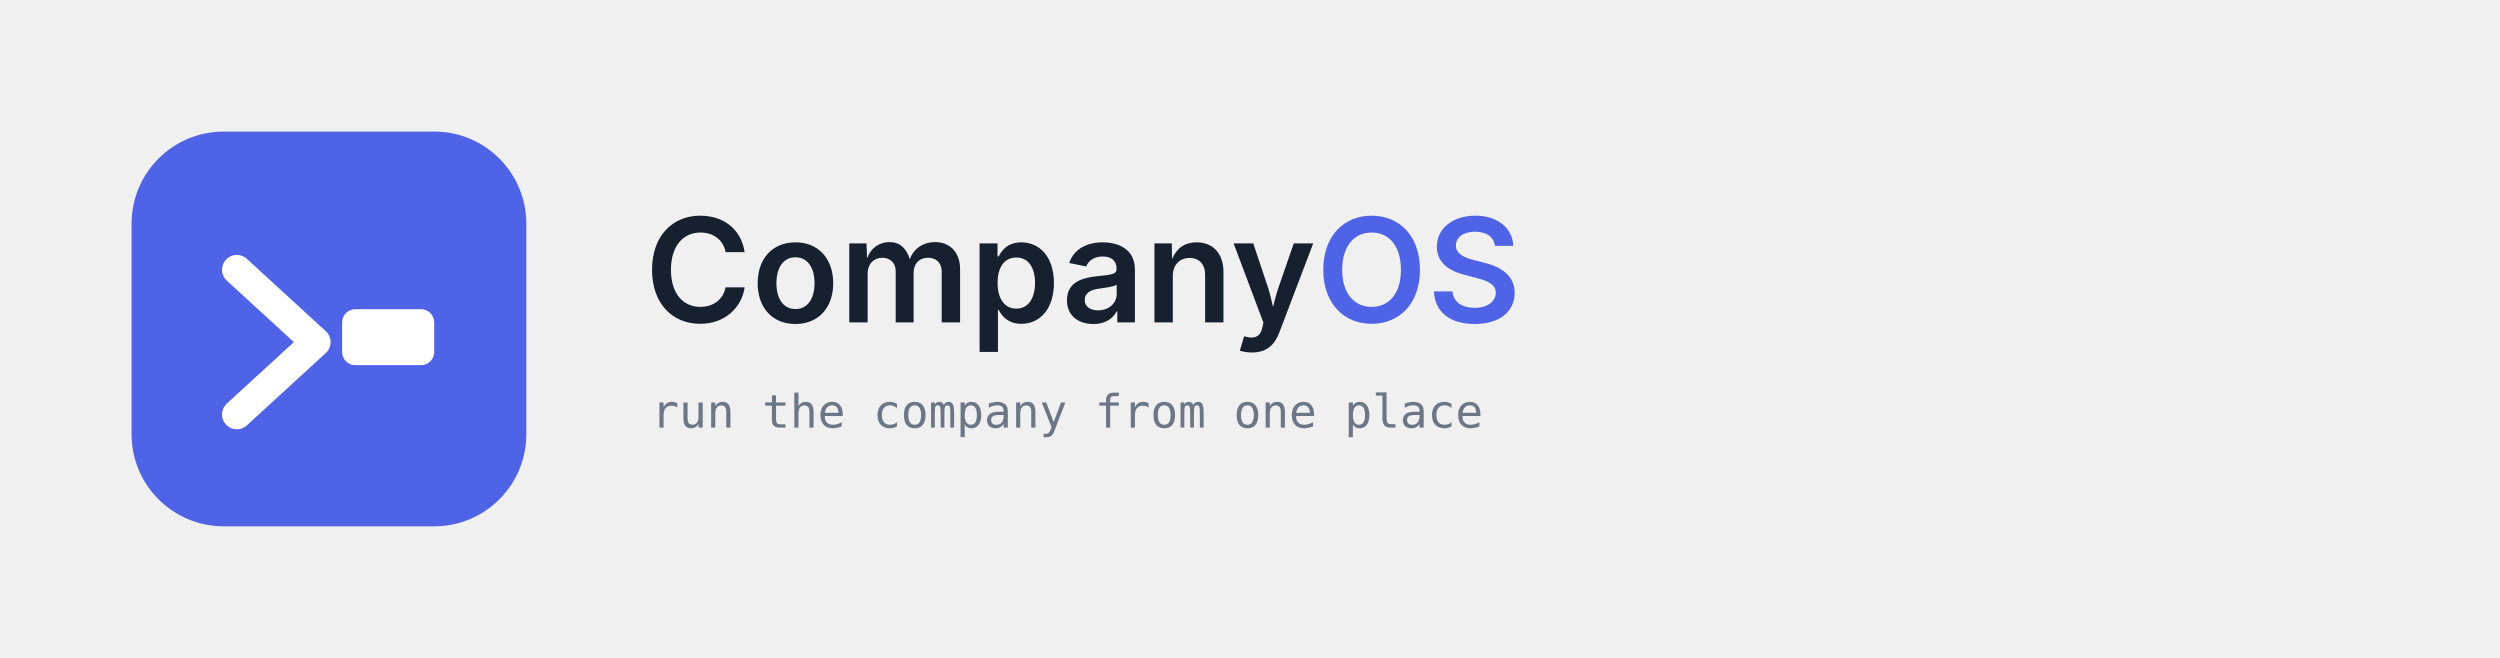
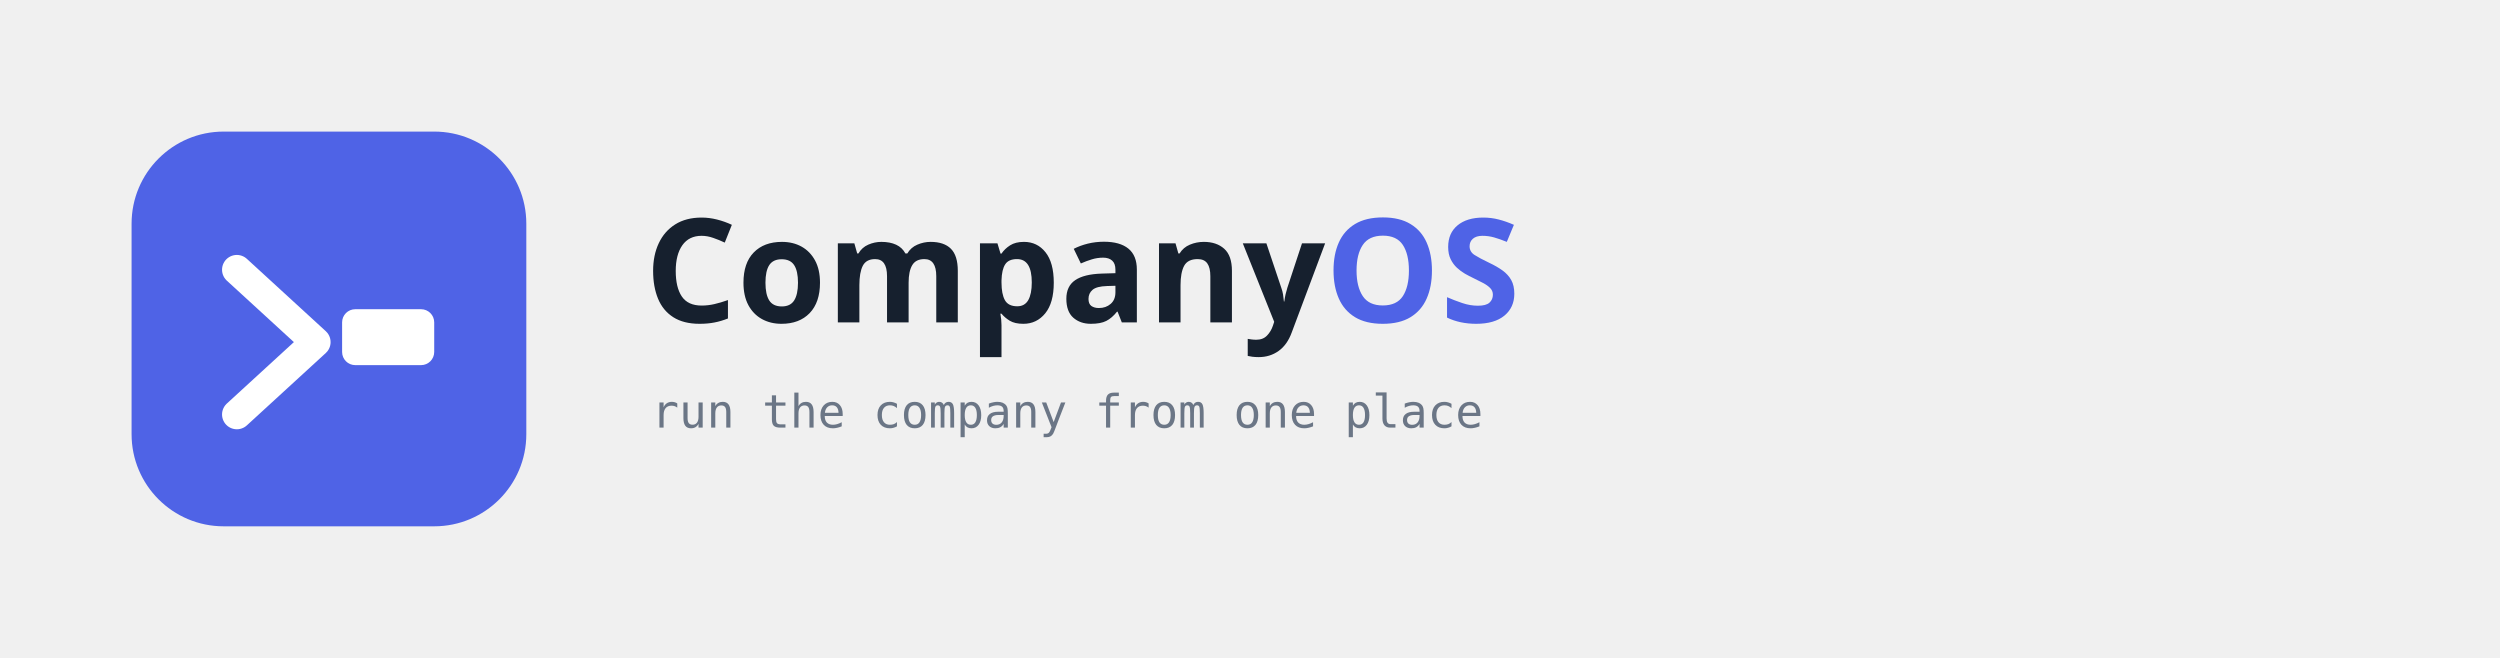
<svg xmlns="http://www.w3.org/2000/svg" viewBox="0 0 760 200" role="img" aria-label="Company OS logo">
  <rect x="40" y="40" width="120" height="120" rx="28" fill="#4f63e6" />
  <path d="M72 82 L96 104 L72 126" fill="none" stroke="#ffffff" stroke-width="9" stroke-linecap="round" stroke-linejoin="round" />
  <rect x="104" y="94" width="28" height="17" rx="4" fill="#ffffff" />
-   <text x="196" y="98" font-family="Inter, system-ui, -apple-system, sans-serif" font-weight="600" font-size="44" fill="#16202e">Company<tspan fill="#4f63e6"> OS</tspan>
+   <text x="196" y="98" font-family="'Inter Tight', system-ui, sans-serif" font-weight="600" font-size="44" fill="#16202e">Company<tspan fill="#4f63e6"> OS</tspan>
  </text>
-   <text x="198" y="130" font-family="ui-monospace, 'JetBrains Mono', monospace" font-weight="500" font-size="14" fill="#6b7686">run the company from one place</text>
+   <text x="198" y="130" font-family="'JetBrains Mono', ui-monospace, monospace" font-weight="500" font-size="14" fill="#6b7686">run the company from one place</text>
</svg>
